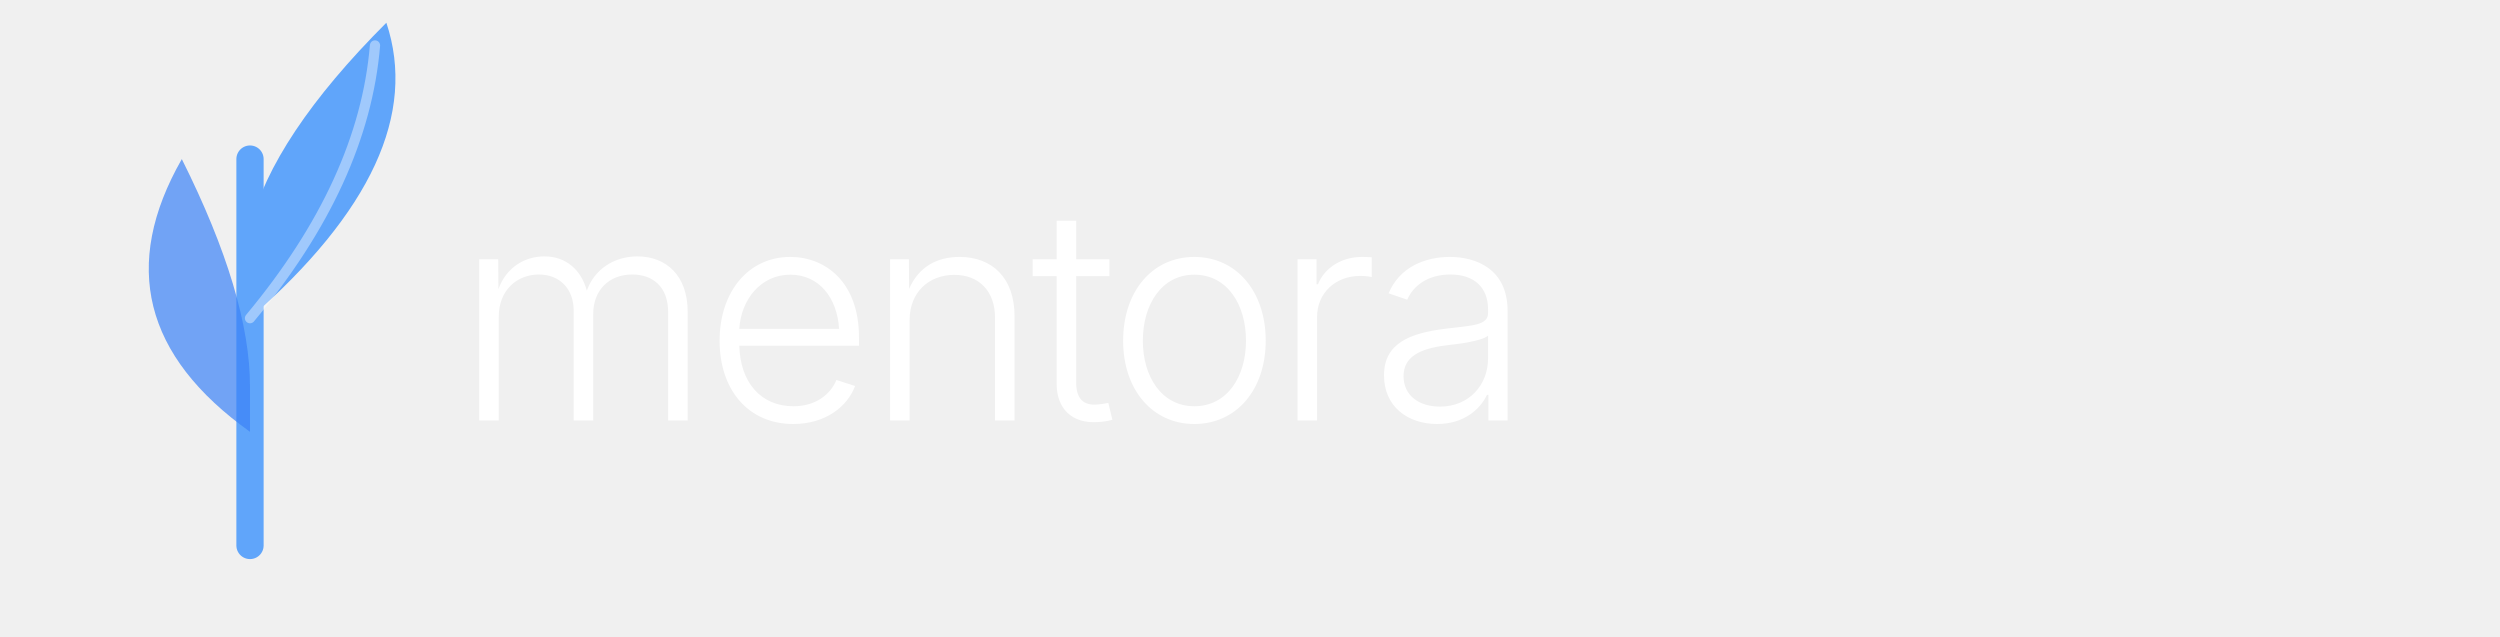
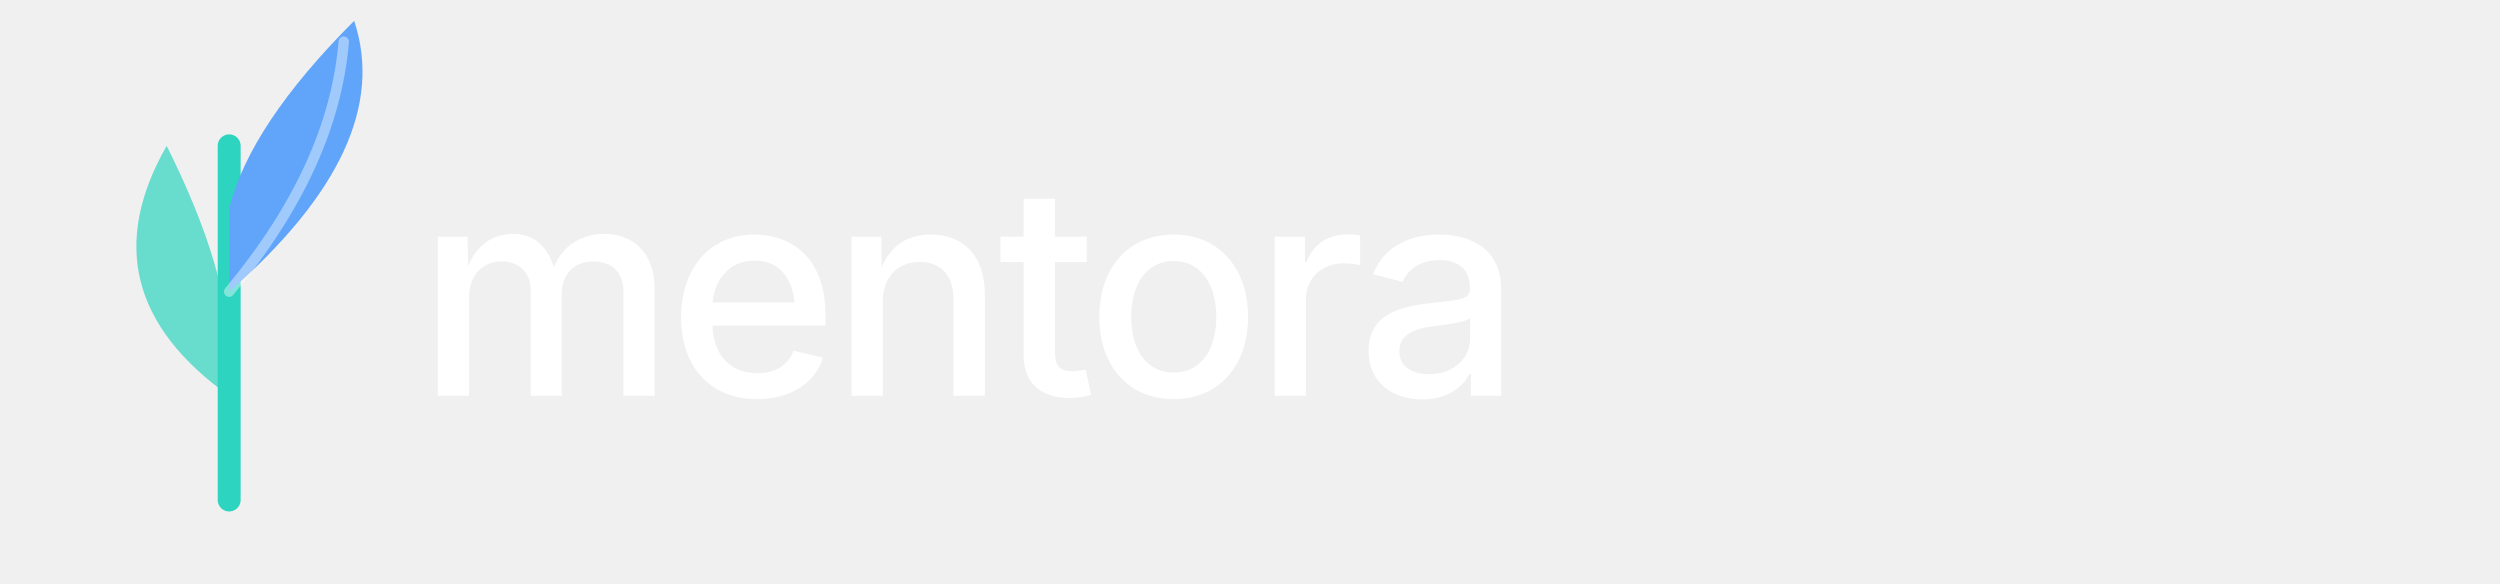
- <svg xmlns="http://www.w3.org/2000/svg" viewBox="0 0 220 56" fill="none">
-   <line x1="22" y1="48" x2="22" y2="14" stroke="#60a5fa" stroke-width="2.4" stroke-linecap="round" />
-   <path d="M22 38 Q8 28 16 14 Q22 26 22 34 Z" fill="#3b82f6" opacity=".7" />
+ <svg xmlns="http://www.w3.org/2000/svg" viewBox="0 0 240 56" fill="none">
+   <line x1="22" y1="48" x2="22" y2="14" stroke="#2dd4bf" stroke-width="2.2" stroke-linecap="round" />
+   <path d="M22 38 Q8 28 16 14 Q22 26 22 34 Z" fill="#2dd4bf" opacity=".7" />
  <path d="M22 28 Q38 14 34 2 Q24 12 22 20 Z" fill="#60a5fa" />
-   <path d="M22 28 Q32 16 33 4" stroke="white" stroke-width="0.9" stroke-linecap="round" fill="none" opacity=".4" />
-   <text x="40" y="37" font-family="-apple-system,BlinkMacSystemFont,'Segoe UI',sans-serif" font-size="26" font-weight="300" letter-spacing="-0.8" fill="#ffffff">mentora</text>
+   <path d="M22 28 Q32 16 33 4" stroke="white" stroke-width="1" stroke-linecap="round" fill="none" opacity=".4" />
+   <text x="40" y="38" font-family="-apple-system,BlinkMacSystemFont,'Segoe UI',sans-serif" font-size="28" font-weight="500" letter-spacing="-0.8" fill="#ffffff">mentora</text>
</svg>
